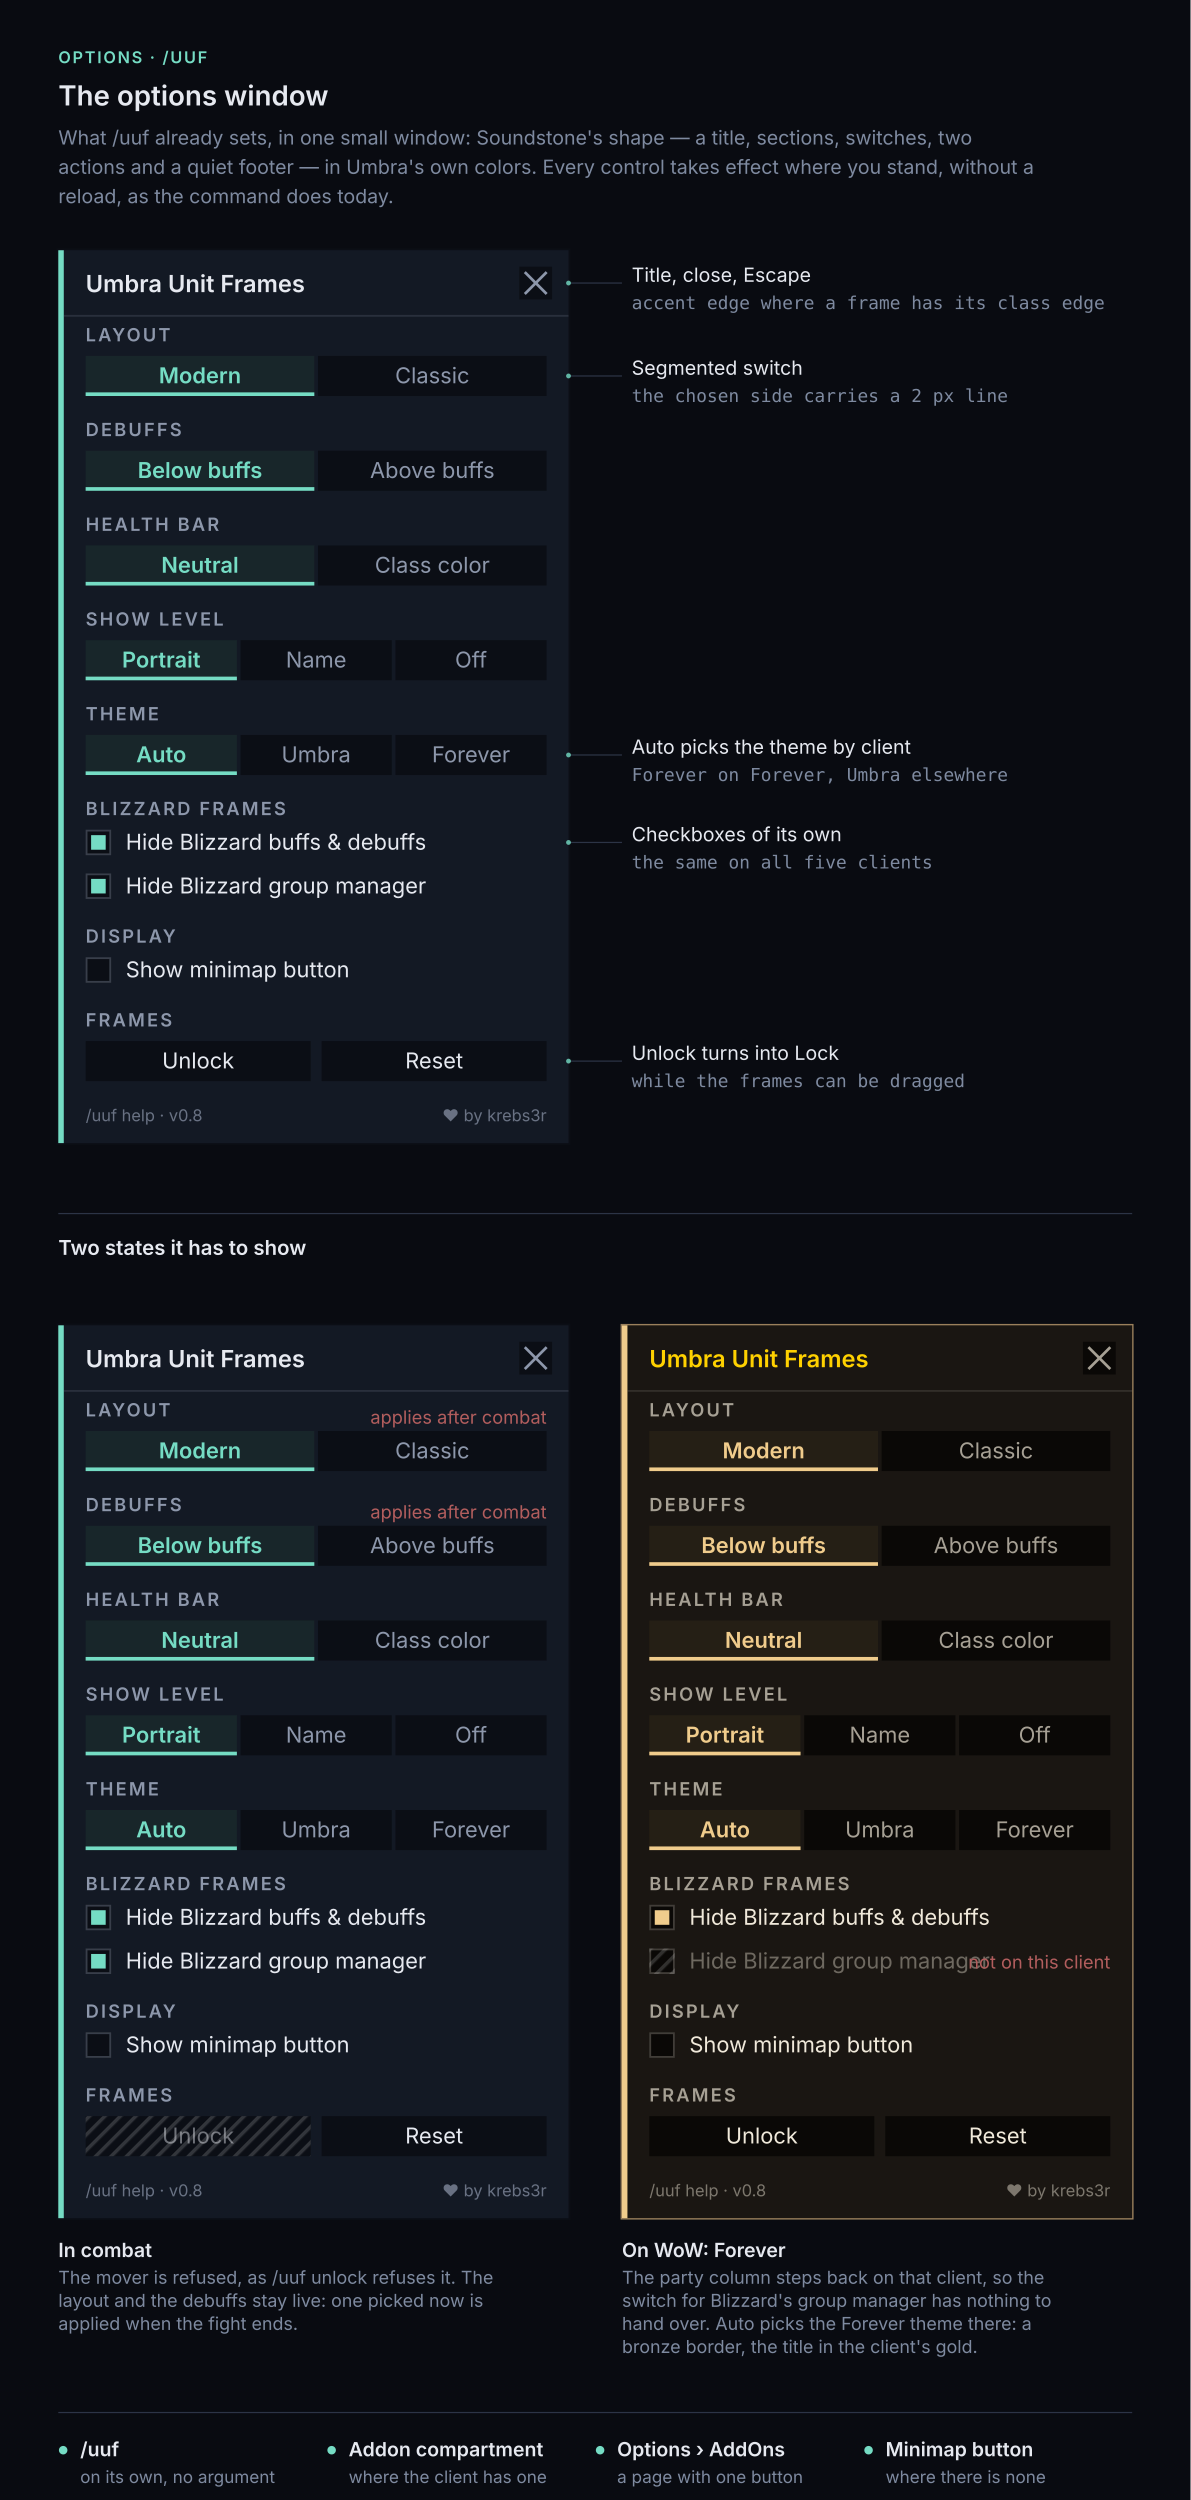
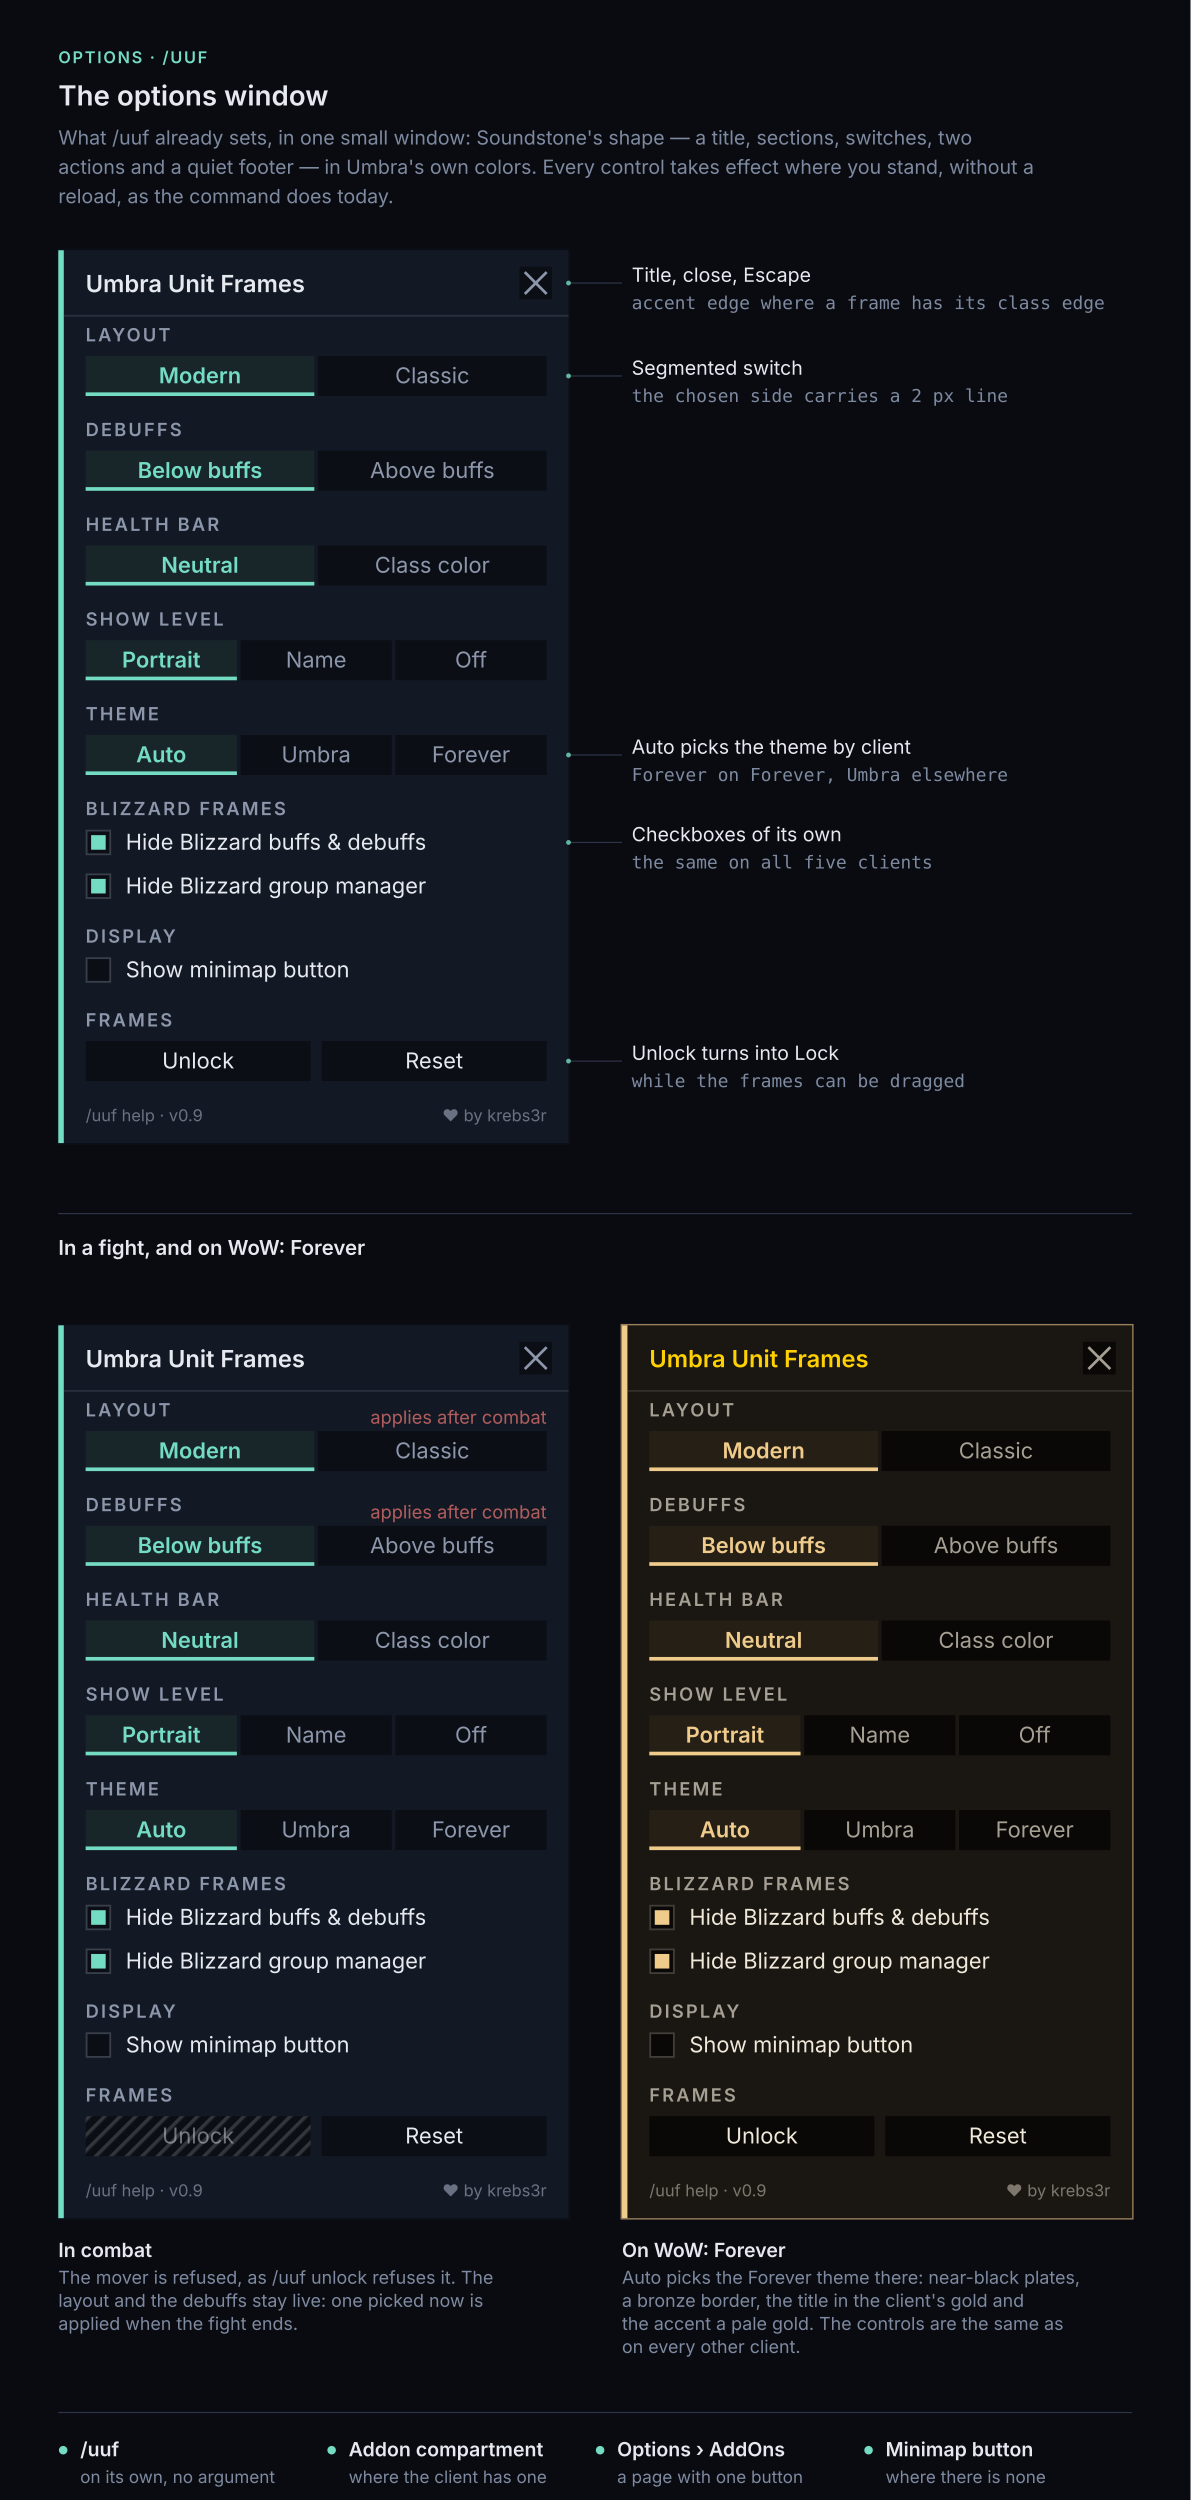
<svg xmlns="http://www.w3.org/2000/svg" width="980" height="2058" viewBox="0 0 980 2058" role="img" aria-label="Umbra Unit Frames — the options window">
  <defs>
    <linearGradient id="shade" x1="0" y1="0" x2="0" y2="1">
      <stop offset="0" stop-color="#ffffff" stop-opacity="0.12" />
      <stop offset="1" stop-color="#000000" stop-opacity="0.28" />
    </linearGradient>
    <pattern id="hatch" width="24" height="24" patternUnits="userSpaceOnUse" patternTransform="rotate(45)">
      <rect width="24" height="24" fill="none" />
      <rect width="10" height="24" fill="#ffffff" fill-opacity="0.45" />
    </pattern>
  </defs>
  <rect width="980" height="2058" fill="rgb(9,11,17)" />
  <defs>
    <pattern id="hatch-fine" width="6" height="6" patternUnits="userSpaceOnUse" patternTransform="rotate(45)">
      <rect width="2" height="6" fill="#ffffff" fill-opacity="0.16" />
    </pattern>
  </defs>
  <text x="48.00" y="52.00" font-family="Inter,Segoe UI,Helvetica,Arial,sans-serif" font-size="13.4" fill="rgb(117,220,196)" text-anchor="start" font-weight="600" letter-spacing="1.40">OPTIONS · /UUF</text>
  <text x="48.00" y="86.84" font-family="Inter,Segoe UI,Helvetica,Arial,sans-serif" font-size="22.8" fill="rgb(230,233,240)" text-anchor="start" font-weight="600">The options window</text>
  <text x="48.00" y="119.00" font-family="Inter,Segoe UI,Helvetica,Arial,sans-serif" font-size="16.1" fill="rgb(126,138,160)" text-anchor="start" font-weight="400">What /uuf already sets, in one small window: Soundstone's shape — a title, sections, switches, two</text>
  <text x="48.00" y="143.12" font-family="Inter,Segoe UI,Helvetica,Arial,sans-serif" font-size="16.1" fill="rgb(126,138,160)" text-anchor="start" font-weight="400">actions and a quiet footer — in Umbra's own colors. Every control takes effect where you stand, without a</text>
  <text x="48.00" y="167.24" font-family="Inter,Segoe UI,Helvetica,Arial,sans-serif" font-size="16.1" fill="rgb(126,138,160)" text-anchor="start" font-weight="400">reload, as the command does today.</text>
  <g transform="translate(48.00,206.00) scale(1.5)">
    <rect x="-1.00" y="-1.00" width="282.00" height="492.00" fill="rgb(11,14,21)" />
    <rect x="0.00" y="0.00" width="280.00" height="490.00" fill="rgba(20,25,37,0.960)" />
    <rect x="0.00" y="0.00" width="3.00" height="490.00" fill="rgb(117,220,196)" />
    <text x="15.00" y="23.00" font-family="Inter,Segoe UI,Helvetica,Arial,sans-serif" font-size="13.0" fill="rgb(230,233,240)" text-anchor="start" font-weight="600">Umbra Unit Frames</text>
    <rect x="253.00" y="9.00" width="18.00" height="18.00" fill="rgb(11,14,21)" />
    <line x1="256.00" y1="12.00" x2="268.00" y2="24.00" stroke="rgb(141,151,171)" stroke-width="1.50" />
    <line x1="268.00" y1="12.00" x2="256.00" y2="24.00" stroke="rgb(141,151,171)" stroke-width="1.50" />
    <line x1="3.00" y1="36.00" x2="280.00" y2="36.00" stroke="rgba(141,151,171,0.180)" stroke-width="1.00" />
    <text x="15.00" y="50.00" font-family="Inter,Segoe UI,Helvetica,Arial,sans-serif" font-size="10.0" fill="rgb(141,151,171)" text-anchor="start" font-weight="600" letter-spacing="1.20">LAYOUT</text>
    <rect x="15.00" y="58.00" width="125.50" height="22.00" fill="rgb(11,14,21)" />
    <rect x="15.00" y="58.00" width="125.50" height="22.00" fill="rgba(117,220,196,0.120)" />
    <rect x="15.00" y="78.00" width="125.50" height="2.00" fill="rgb(117,220,196)" />
    <text x="77.75" y="73.00" font-family="Inter,Segoe UI,Helvetica,Arial,sans-serif" font-size="12.0" fill="rgb(117,220,196)" text-anchor="middle" font-weight="600">Modern</text>
    <rect x="142.50" y="58.00" width="125.50" height="22.00" fill="rgb(11,14,21)" />
    <text x="205.25" y="73.00" font-family="Inter,Segoe UI,Helvetica,Arial,sans-serif" font-size="12.0" fill="rgb(141,151,171)" text-anchor="middle" font-weight="400">Classic</text>
    <text x="15.00" y="102.00" font-family="Inter,Segoe UI,Helvetica,Arial,sans-serif" font-size="10.0" fill="rgb(141,151,171)" text-anchor="start" font-weight="600" letter-spacing="1.20">DEBUFFS</text>
    <rect x="15.00" y="110.00" width="125.50" height="22.00" fill="rgb(11,14,21)" />
    <rect x="15.00" y="110.00" width="125.50" height="22.00" fill="rgba(117,220,196,0.120)" />
    <rect x="15.00" y="130.00" width="125.50" height="2.00" fill="rgb(117,220,196)" />
    <text x="77.75" y="125.00" font-family="Inter,Segoe UI,Helvetica,Arial,sans-serif" font-size="12.0" fill="rgb(117,220,196)" text-anchor="middle" font-weight="600">Below buffs</text>
    <rect x="142.50" y="110.00" width="125.50" height="22.00" fill="rgb(11,14,21)" />
    <text x="205.25" y="125.00" font-family="Inter,Segoe UI,Helvetica,Arial,sans-serif" font-size="12.0" fill="rgb(141,151,171)" text-anchor="middle" font-weight="400">Above buffs</text>
    <text x="15.00" y="154.00" font-family="Inter,Segoe UI,Helvetica,Arial,sans-serif" font-size="10.0" fill="rgb(141,151,171)" text-anchor="start" font-weight="600" letter-spacing="1.20">HEALTH BAR</text>
    <rect x="15.00" y="162.00" width="125.50" height="22.00" fill="rgb(11,14,21)" />
    <rect x="15.00" y="162.00" width="125.50" height="22.00" fill="rgba(117,220,196,0.120)" />
    <rect x="15.00" y="182.00" width="125.50" height="2.00" fill="rgb(117,220,196)" />
    <text x="77.75" y="177.00" font-family="Inter,Segoe UI,Helvetica,Arial,sans-serif" font-size="12.0" fill="rgb(117,220,196)" text-anchor="middle" font-weight="600">Neutral</text>
    <rect x="142.50" y="162.00" width="125.50" height="22.00" fill="rgb(11,14,21)" />
    <text x="205.25" y="177.00" font-family="Inter,Segoe UI,Helvetica,Arial,sans-serif" font-size="12.0" fill="rgb(141,151,171)" text-anchor="middle" font-weight="400">Class color</text>
    <text x="15.00" y="206.00" font-family="Inter,Segoe UI,Helvetica,Arial,sans-serif" font-size="10.0" fill="rgb(141,151,171)" text-anchor="start" font-weight="600" letter-spacing="1.20">SHOW LEVEL</text>
    <rect x="15.00" y="214.00" width="83.00" height="22.00" fill="rgb(11,14,21)" />
    <rect x="15.00" y="214.00" width="83.00" height="22.00" fill="rgba(117,220,196,0.120)" />
    <rect x="15.00" y="234.00" width="83.00" height="2.00" fill="rgb(117,220,196)" />
    <text x="56.50" y="229.00" font-family="Inter,Segoe UI,Helvetica,Arial,sans-serif" font-size="12.0" fill="rgb(117,220,196)" text-anchor="middle" font-weight="600">Portrait</text>
    <rect x="100.00" y="214.00" width="83.00" height="22.00" fill="rgb(11,14,21)" />
    <text x="141.50" y="229.00" font-family="Inter,Segoe UI,Helvetica,Arial,sans-serif" font-size="12.0" fill="rgb(141,151,171)" text-anchor="middle" font-weight="400">Name</text>
    <rect x="185.00" y="214.00" width="83.00" height="22.00" fill="rgb(11,14,21)" />
    <text x="226.50" y="229.00" font-family="Inter,Segoe UI,Helvetica,Arial,sans-serif" font-size="12.0" fill="rgb(141,151,171)" text-anchor="middle" font-weight="400">Off</text>
    <text x="15.00" y="258.00" font-family="Inter,Segoe UI,Helvetica,Arial,sans-serif" font-size="10.0" fill="rgb(141,151,171)" text-anchor="start" font-weight="600" letter-spacing="1.20">THEME</text>
    <rect x="15.00" y="266.00" width="83.00" height="22.00" fill="rgb(11,14,21)" />
    <rect x="15.00" y="266.00" width="83.00" height="22.00" fill="rgba(117,220,196,0.120)" />
    <rect x="15.00" y="286.00" width="83.00" height="2.00" fill="rgb(117,220,196)" />
    <text x="56.50" y="281.00" font-family="Inter,Segoe UI,Helvetica,Arial,sans-serif" font-size="12.0" fill="rgb(117,220,196)" text-anchor="middle" font-weight="600">Auto</text>
    <rect x="100.00" y="266.00" width="83.00" height="22.00" fill="rgb(11,14,21)" />
    <text x="141.50" y="281.00" font-family="Inter,Segoe UI,Helvetica,Arial,sans-serif" font-size="12.0" fill="rgb(141,151,171)" text-anchor="middle" font-weight="400">Umbra</text>
    <rect x="185.00" y="266.00" width="83.00" height="22.00" fill="rgb(11,14,21)" />
    <text x="226.50" y="281.00" font-family="Inter,Segoe UI,Helvetica,Arial,sans-serif" font-size="12.0" fill="rgb(141,151,171)" text-anchor="middle" font-weight="400">Forever</text>
    <text x="15.00" y="310.00" font-family="Inter,Segoe UI,Helvetica,Arial,sans-serif" font-size="10.0" fill="rgb(141,151,171)" text-anchor="start" font-weight="600" letter-spacing="1.20">BLIZZARD FRAMES</text>
    <rect x="15.00" y="318.00" width="14.00" height="14.00" fill="rgb(11,14,21)" />
    <rect x="15.50" y="318.50" width="13.00" height="13.00" fill="none" stroke="rgba(141,151,171,0.350)" stroke-width="1" />
    <rect x="18.00" y="321.00" width="8.00" height="8.00" fill="rgb(117,220,196)" />
    <text x="37.00" y="329.00" font-family="Inter,Segoe UI,Helvetica,Arial,sans-serif" font-size="12.0" fill="rgb(230,233,240)" text-anchor="start" font-weight="400">Hide Blizzard buffs &amp; debuffs</text>
    <rect x="15.00" y="342.00" width="14.00" height="14.00" fill="rgb(11,14,21)" />
    <rect x="15.50" y="342.50" width="13.00" height="13.00" fill="none" stroke="rgba(141,151,171,0.350)" stroke-width="1" />
    <rect x="18.00" y="345.00" width="8.00" height="8.00" fill="rgb(117,220,196)" />
    <text x="37.00" y="353.00" font-family="Inter,Segoe UI,Helvetica,Arial,sans-serif" font-size="12.0" fill="rgb(230,233,240)" text-anchor="start" font-weight="400">Hide Blizzard group manager</text>
    <text x="15.00" y="380.00" font-family="Inter,Segoe UI,Helvetica,Arial,sans-serif" font-size="10.0" fill="rgb(141,151,171)" text-anchor="start" font-weight="600" letter-spacing="1.20">DISPLAY</text>
    <rect x="15.00" y="388.00" width="14.00" height="14.00" fill="rgb(11,14,21)" />
    <rect x="15.50" y="388.50" width="13.00" height="13.00" fill="none" stroke="rgba(141,151,171,0.350)" stroke-width="1" />
    <text x="37.00" y="399.00" font-family="Inter,Segoe UI,Helvetica,Arial,sans-serif" font-size="12.0" fill="rgb(230,233,240)" text-anchor="start" font-weight="400">Show minimap button</text>
    <text x="15.00" y="426.00" font-family="Inter,Segoe UI,Helvetica,Arial,sans-serif" font-size="10.0" fill="rgb(141,151,171)" text-anchor="start" font-weight="600" letter-spacing="1.20">FRAMES</text>
    <rect x="15.00" y="434.00" width="123.50" height="22.00" fill="rgb(11,14,21)" />
    <text x="76.75" y="449.00" font-family="Inter,Segoe UI,Helvetica,Arial,sans-serif" font-size="12.0" fill="rgb(230,233,240)" text-anchor="middle" font-weight="400">Unlock</text>
    <rect x="144.50" y="434.00" width="123.50" height="22.00" fill="rgb(11,14,21)" />
    <text x="206.25" y="449.00" font-family="Inter,Segoe UI,Helvetica,Arial,sans-serif" font-size="12.0" fill="rgb(230,233,240)" text-anchor="middle" font-weight="400">Reset</text>
-     <text x="15.00" y="478.00" font-family="Inter,Segoe UI,Helvetica,Arial,sans-serif" font-size="9.0" fill="rgb(141,151,171)" text-anchor="start" font-weight="400" opacity="0.70">/uuf help  ·  v0.8</text>
+     <text x="15.00" y="478.00" font-family="Inter,Segoe UI,Helvetica,Arial,sans-serif" font-size="9.0" fill="rgb(141,151,171)" text-anchor="start" font-weight="400" opacity="0.70">/uuf help  ·  v0.9</text>
    <text x="268.00" y="478.00" font-family="Inter,Segoe UI,Helvetica,Arial,sans-serif" font-size="9.0" fill="rgb(141,151,171)" text-anchor="end" font-weight="400" opacity="0.70">♥ by krebs3r</text>
  </g>
  <polyline points="468.00,233.00 482.00,233.00 500.00,233.00 512.00,233.00" fill="none" stroke="rgb(44,52,70)" stroke-width="1" />
  <circle cx="468.00" cy="233.00" r="2" fill="rgba(117,220,196,0.800)" />
  <text x="520.00" y="232.00" font-family="Inter,Segoe UI,Helvetica,Arial,sans-serif" font-size="16.1" fill="rgb(230,233,240)" text-anchor="start" font-weight="400">Title, close, Escape</text>
  <text x="520.00" y="254.44" font-family="JetBrains Mono,SFMono-Regular,Consolas,monospace" font-size="14.7" fill="rgb(126,138,160)" text-anchor="start" font-weight="400">accent edge where a frame has its class edge</text>
  <polyline points="468.00,309.50 482.00,309.50 500.00,309.50 512.00,309.50" fill="none" stroke="rgb(44,52,70)" stroke-width="1" />
  <circle cx="468.00" cy="309.50" r="2" fill="rgba(117,220,196,0.800)" />
  <text x="520.00" y="308.50" font-family="Inter,Segoe UI,Helvetica,Arial,sans-serif" font-size="16.1" fill="rgb(230,233,240)" text-anchor="start" font-weight="400">Segmented switch</text>
  <text x="520.00" y="330.94" font-family="JetBrains Mono,SFMono-Regular,Consolas,monospace" font-size="14.7" fill="rgb(126,138,160)" text-anchor="start" font-weight="400">the chosen side carries a 2 px line</text>
  <polyline points="468.00,621.50 482.00,621.50 500.00,621.50 512.00,621.50" fill="none" stroke="rgb(44,52,70)" stroke-width="1" />
  <circle cx="468.00" cy="621.50" r="2" fill="rgba(117,220,196,0.800)" />
  <text x="520.00" y="620.50" font-family="Inter,Segoe UI,Helvetica,Arial,sans-serif" font-size="16.1" fill="rgb(230,233,240)" text-anchor="start" font-weight="400">Auto picks the theme by client</text>
  <text x="520.00" y="642.94" font-family="JetBrains Mono,SFMono-Regular,Consolas,monospace" font-size="14.7" fill="rgb(126,138,160)" text-anchor="start" font-weight="400">Forever on Forever, Umbra elsewhere</text>
  <polyline points="468.00,693.50 482.00,693.50 500.00,693.50 512.00,693.50" fill="none" stroke="rgb(44,52,70)" stroke-width="1" />
  <circle cx="468.00" cy="693.50" r="2" fill="rgba(117,220,196,0.800)" />
  <text x="520.00" y="692.50" font-family="Inter,Segoe UI,Helvetica,Arial,sans-serif" font-size="16.1" fill="rgb(230,233,240)" text-anchor="start" font-weight="400">Checkboxes of its own</text>
  <text x="520.00" y="714.94" font-family="JetBrains Mono,SFMono-Regular,Consolas,monospace" font-size="14.7" fill="rgb(126,138,160)" text-anchor="start" font-weight="400">the same on all five clients</text>
  <polyline points="468.00,873.50 482.00,873.50 500.00,873.50 512.00,873.50" fill="none" stroke="rgb(44,52,70)" stroke-width="1" />
  <circle cx="468.00" cy="873.50" r="2" fill="rgba(117,220,196,0.800)" />
  <text x="520.00" y="872.50" font-family="Inter,Segoe UI,Helvetica,Arial,sans-serif" font-size="16.1" fill="rgb(230,233,240)" text-anchor="start" font-weight="400">Unlock turns into Lock</text>
  <text x="520.00" y="894.94" font-family="JetBrains Mono,SFMono-Regular,Consolas,monospace" font-size="14.7" fill="rgb(126,138,160)" text-anchor="start" font-weight="400">while the frames can be dragged</text>
-   <text x="48.00" y="1033.00" font-family="Inter,Segoe UI,Helvetica,Arial,sans-serif" font-size="16.8" fill="rgb(230,233,240)" text-anchor="start" font-weight="600">Two states it has to show</text>
+   <text x="48.00" y="1033.00" font-family="Inter,Segoe UI,Helvetica,Arial,sans-serif" font-size="16.8" fill="rgb(230,233,240)" text-anchor="start" font-weight="600">In a fight, and on WoW: Forever</text>
  <line x1="48.00" y1="999.00" x2="932.00" y2="999.00" stroke="rgb(44,52,70)" stroke-width="1.00" />
  <g transform="translate(48.00,1091.00) scale(1.5)">
    <rect x="-1.00" y="-1.00" width="282.00" height="492.00" fill="rgb(11,14,21)" />
    <rect x="0.00" y="0.00" width="280.00" height="490.00" fill="rgba(20,25,37,0.960)" />
    <rect x="0.00" y="0.00" width="3.00" height="490.00" fill="rgb(117,220,196)" />
    <text x="15.00" y="23.00" font-family="Inter,Segoe UI,Helvetica,Arial,sans-serif" font-size="13.0" fill="rgb(230,233,240)" text-anchor="start" font-weight="600">Umbra Unit Frames</text>
    <rect x="253.00" y="9.00" width="18.00" height="18.00" fill="rgb(11,14,21)" />
    <line x1="256.00" y1="12.00" x2="268.00" y2="24.00" stroke="rgb(141,151,171)" stroke-width="1.50" />
    <line x1="268.00" y1="12.00" x2="256.00" y2="24.00" stroke="rgb(141,151,171)" stroke-width="1.50" />
    <line x1="3.00" y1="36.00" x2="280.00" y2="36.00" stroke="rgba(141,151,171,0.180)" stroke-width="1.00" />
    <text x="15.00" y="50.00" font-family="Inter,Segoe UI,Helvetica,Arial,sans-serif" font-size="10.0" fill="rgb(141,151,171)" text-anchor="start" font-weight="600" letter-spacing="1.20">LAYOUT</text>
    <rect x="15.00" y="58.00" width="125.50" height="22.00" fill="rgb(11,14,21)" />
    <rect x="15.00" y="58.00" width="125.50" height="22.00" fill="rgba(117,220,196,0.120)" />
    <rect x="15.00" y="78.00" width="125.50" height="2.00" fill="rgb(117,220,196)" />
    <text x="77.75" y="73.00" font-family="Inter,Segoe UI,Helvetica,Arial,sans-serif" font-size="12.0" fill="rgb(117,220,196)" text-anchor="middle" font-weight="600">Modern</text>
    <rect x="142.50" y="58.00" width="125.50" height="22.00" fill="rgb(11,14,21)" />
    <text x="205.25" y="73.00" font-family="Inter,Segoe UI,Helvetica,Arial,sans-serif" font-size="12.0" fill="rgb(141,151,171)" text-anchor="middle" font-weight="400">Classic</text>
    <text x="268.00" y="54.00" font-family="Inter,Segoe UI,Helvetica,Arial,sans-serif" font-size="10.0" fill="rgb(178,93,93)" text-anchor="end" font-weight="400">applies after combat</text>
    <text x="15.00" y="102.00" font-family="Inter,Segoe UI,Helvetica,Arial,sans-serif" font-size="10.0" fill="rgb(141,151,171)" text-anchor="start" font-weight="600" letter-spacing="1.20">DEBUFFS</text>
    <rect x="15.00" y="110.00" width="125.50" height="22.00" fill="rgb(11,14,21)" />
    <rect x="15.00" y="110.00" width="125.50" height="22.00" fill="rgba(117,220,196,0.120)" />
    <rect x="15.00" y="130.00" width="125.50" height="2.00" fill="rgb(117,220,196)" />
    <text x="77.75" y="125.00" font-family="Inter,Segoe UI,Helvetica,Arial,sans-serif" font-size="12.0" fill="rgb(117,220,196)" text-anchor="middle" font-weight="600">Below buffs</text>
    <rect x="142.50" y="110.00" width="125.50" height="22.00" fill="rgb(11,14,21)" />
    <text x="205.25" y="125.00" font-family="Inter,Segoe UI,Helvetica,Arial,sans-serif" font-size="12.0" fill="rgb(141,151,171)" text-anchor="middle" font-weight="400">Above buffs</text>
    <text x="268.00" y="106.00" font-family="Inter,Segoe UI,Helvetica,Arial,sans-serif" font-size="10.0" fill="rgb(178,93,93)" text-anchor="end" font-weight="400">applies after combat</text>
    <text x="15.00" y="154.00" font-family="Inter,Segoe UI,Helvetica,Arial,sans-serif" font-size="10.0" fill="rgb(141,151,171)" text-anchor="start" font-weight="600" letter-spacing="1.20">HEALTH BAR</text>
    <rect x="15.00" y="162.00" width="125.50" height="22.00" fill="rgb(11,14,21)" />
    <rect x="15.00" y="162.00" width="125.50" height="22.00" fill="rgba(117,220,196,0.120)" />
    <rect x="15.00" y="182.00" width="125.50" height="2.00" fill="rgb(117,220,196)" />
    <text x="77.75" y="177.00" font-family="Inter,Segoe UI,Helvetica,Arial,sans-serif" font-size="12.0" fill="rgb(117,220,196)" text-anchor="middle" font-weight="600">Neutral</text>
    <rect x="142.50" y="162.00" width="125.50" height="22.00" fill="rgb(11,14,21)" />
    <text x="205.25" y="177.00" font-family="Inter,Segoe UI,Helvetica,Arial,sans-serif" font-size="12.0" fill="rgb(141,151,171)" text-anchor="middle" font-weight="400">Class color</text>
    <text x="15.00" y="206.00" font-family="Inter,Segoe UI,Helvetica,Arial,sans-serif" font-size="10.0" fill="rgb(141,151,171)" text-anchor="start" font-weight="600" letter-spacing="1.20">SHOW LEVEL</text>
    <rect x="15.00" y="214.00" width="83.00" height="22.00" fill="rgb(11,14,21)" />
    <rect x="15.00" y="214.00" width="83.00" height="22.00" fill="rgba(117,220,196,0.120)" />
    <rect x="15.00" y="234.00" width="83.00" height="2.00" fill="rgb(117,220,196)" />
    <text x="56.50" y="229.00" font-family="Inter,Segoe UI,Helvetica,Arial,sans-serif" font-size="12.0" fill="rgb(117,220,196)" text-anchor="middle" font-weight="600">Portrait</text>
    <rect x="100.00" y="214.00" width="83.00" height="22.00" fill="rgb(11,14,21)" />
    <text x="141.50" y="229.00" font-family="Inter,Segoe UI,Helvetica,Arial,sans-serif" font-size="12.0" fill="rgb(141,151,171)" text-anchor="middle" font-weight="400">Name</text>
    <rect x="185.00" y="214.00" width="83.00" height="22.00" fill="rgb(11,14,21)" />
    <text x="226.50" y="229.00" font-family="Inter,Segoe UI,Helvetica,Arial,sans-serif" font-size="12.0" fill="rgb(141,151,171)" text-anchor="middle" font-weight="400">Off</text>
    <text x="15.00" y="258.00" font-family="Inter,Segoe UI,Helvetica,Arial,sans-serif" font-size="10.0" fill="rgb(141,151,171)" text-anchor="start" font-weight="600" letter-spacing="1.20">THEME</text>
    <rect x="15.00" y="266.00" width="83.00" height="22.00" fill="rgb(11,14,21)" />
    <rect x="15.00" y="266.00" width="83.00" height="22.00" fill="rgba(117,220,196,0.120)" />
    <rect x="15.00" y="286.00" width="83.00" height="2.00" fill="rgb(117,220,196)" />
    <text x="56.50" y="281.00" font-family="Inter,Segoe UI,Helvetica,Arial,sans-serif" font-size="12.0" fill="rgb(117,220,196)" text-anchor="middle" font-weight="600">Auto</text>
    <rect x="100.00" y="266.00" width="83.00" height="22.00" fill="rgb(11,14,21)" />
    <text x="141.50" y="281.00" font-family="Inter,Segoe UI,Helvetica,Arial,sans-serif" font-size="12.0" fill="rgb(141,151,171)" text-anchor="middle" font-weight="400">Umbra</text>
    <rect x="185.00" y="266.00" width="83.00" height="22.00" fill="rgb(11,14,21)" />
    <text x="226.50" y="281.00" font-family="Inter,Segoe UI,Helvetica,Arial,sans-serif" font-size="12.0" fill="rgb(141,151,171)" text-anchor="middle" font-weight="400">Forever</text>
    <text x="15.00" y="310.00" font-family="Inter,Segoe UI,Helvetica,Arial,sans-serif" font-size="10.0" fill="rgb(141,151,171)" text-anchor="start" font-weight="600" letter-spacing="1.20">BLIZZARD FRAMES</text>
    <rect x="15.00" y="318.00" width="14.00" height="14.00" fill="rgb(11,14,21)" />
    <rect x="15.50" y="318.50" width="13.00" height="13.00" fill="none" stroke="rgba(141,151,171,0.350)" stroke-width="1" />
    <rect x="18.00" y="321.00" width="8.00" height="8.00" fill="rgb(117,220,196)" />
    <text x="37.00" y="329.00" font-family="Inter,Segoe UI,Helvetica,Arial,sans-serif" font-size="12.0" fill="rgb(230,233,240)" text-anchor="start" font-weight="400">Hide Blizzard buffs &amp; debuffs</text>
    <rect x="15.00" y="342.00" width="14.00" height="14.00" fill="rgb(11,14,21)" />
    <rect x="15.50" y="342.50" width="13.00" height="13.00" fill="none" stroke="rgba(141,151,171,0.350)" stroke-width="1" />
    <rect x="18.00" y="345.00" width="8.00" height="8.00" fill="rgb(117,220,196)" />
    <text x="37.00" y="353.00" font-family="Inter,Segoe UI,Helvetica,Arial,sans-serif" font-size="12.0" fill="rgb(230,233,240)" text-anchor="start" font-weight="400">Hide Blizzard group manager</text>
    <text x="15.00" y="380.00" font-family="Inter,Segoe UI,Helvetica,Arial,sans-serif" font-size="10.0" fill="rgb(141,151,171)" text-anchor="start" font-weight="600" letter-spacing="1.20">DISPLAY</text>
    <rect x="15.00" y="388.00" width="14.00" height="14.00" fill="rgb(11,14,21)" />
    <rect x="15.50" y="388.50" width="13.00" height="13.00" fill="none" stroke="rgba(141,151,171,0.350)" stroke-width="1" />
    <text x="37.00" y="399.00" font-family="Inter,Segoe UI,Helvetica,Arial,sans-serif" font-size="12.0" fill="rgb(230,233,240)" text-anchor="start" font-weight="400">Show minimap button</text>
    <text x="15.00" y="426.00" font-family="Inter,Segoe UI,Helvetica,Arial,sans-serif" font-size="10.0" fill="rgb(141,151,171)" text-anchor="start" font-weight="600" letter-spacing="1.20">FRAMES</text>
    <rect x="15.00" y="434.00" width="123.50" height="22.00" fill="rgb(11,14,21)" />
    <text x="76.75" y="449.00" font-family="Inter,Segoe UI,Helvetica,Arial,sans-serif" font-size="12.0" fill="rgb(230,233,240)" text-anchor="middle" font-weight="400" opacity="0.45">Unlock</text>
    <rect x="15.00" y="434.00" width="123.50" height="22.00" fill="url(#hatch-fine)" />
    <rect x="144.50" y="434.00" width="123.50" height="22.00" fill="rgb(11,14,21)" />
    <text x="206.25" y="449.00" font-family="Inter,Segoe UI,Helvetica,Arial,sans-serif" font-size="12.0" fill="rgb(230,233,240)" text-anchor="middle" font-weight="400">Reset</text>
-     <text x="15.00" y="478.00" font-family="Inter,Segoe UI,Helvetica,Arial,sans-serif" font-size="9.0" fill="rgb(141,151,171)" text-anchor="start" font-weight="400" opacity="0.70">/uuf help  ·  v0.8</text>
+     <text x="15.00" y="478.00" font-family="Inter,Segoe UI,Helvetica,Arial,sans-serif" font-size="9.0" fill="rgb(141,151,171)" text-anchor="start" font-weight="400" opacity="0.70">/uuf help  ·  v0.9</text>
    <text x="268.00" y="478.00" font-family="Inter,Segoe UI,Helvetica,Arial,sans-serif" font-size="9.0" fill="rgb(141,151,171)" text-anchor="end" font-weight="400" opacity="0.70">♥ by krebs3r</text>
  </g>
  <g transform="translate(512.00,1091.00) scale(1.5)">
    <rect x="-0.76" y="-0.76" width="281.52" height="491.52" fill="rgb(154,128,92)" />
    <rect x="0.00" y="0.00" width="280.00" height="490.00" fill="rgba(21,18,15,0.960)" />
    <rect x="0.00" y="0.00" width="3.00" height="490.00" fill="rgb(240,204,140)" />
    <text x="15.00" y="23.00" font-family="Inter,Segoe UI,Helvetica,Arial,sans-serif" font-size="13.0" fill="rgb(255,209,0)" text-anchor="start" font-weight="600">Umbra Unit Frames</text>
    <rect x="253.00" y="9.00" width="18.00" height="18.00" fill="rgb(10,8,6)" />
    <line x1="256.00" y1="12.00" x2="268.00" y2="24.00" stroke="rgb(166,160,148)" stroke-width="1.50" />
    <line x1="268.00" y1="12.00" x2="256.00" y2="24.00" stroke="rgb(166,160,148)" stroke-width="1.50" />
    <line x1="3.00" y1="36.00" x2="280.00" y2="36.00" stroke="rgba(166,160,148,0.180)" stroke-width="1.00" />
    <text x="15.00" y="50.00" font-family="Inter,Segoe UI,Helvetica,Arial,sans-serif" font-size="10.0" fill="rgb(166,160,148)" text-anchor="start" font-weight="600" letter-spacing="1.20">LAYOUT</text>
    <rect x="15.00" y="58.00" width="125.50" height="22.00" fill="rgb(10,8,6)" />
    <rect x="15.00" y="58.00" width="125.50" height="22.00" fill="rgba(240,204,140,0.120)" />
    <rect x="15.00" y="78.00" width="125.50" height="2.00" fill="rgb(240,204,140)" />
    <text x="77.75" y="73.00" font-family="Inter,Segoe UI,Helvetica,Arial,sans-serif" font-size="12.0" fill="rgb(240,204,140)" text-anchor="middle" font-weight="600">Modern</text>
    <rect x="142.50" y="58.00" width="125.50" height="22.00" fill="rgb(10,8,6)" />
    <text x="205.25" y="73.00" font-family="Inter,Segoe UI,Helvetica,Arial,sans-serif" font-size="12.0" fill="rgb(166,160,148)" text-anchor="middle" font-weight="400">Classic</text>
    <text x="15.00" y="102.00" font-family="Inter,Segoe UI,Helvetica,Arial,sans-serif" font-size="10.0" fill="rgb(166,160,148)" text-anchor="start" font-weight="600" letter-spacing="1.20">DEBUFFS</text>
    <rect x="15.00" y="110.00" width="125.50" height="22.00" fill="rgb(10,8,6)" />
    <rect x="15.00" y="110.00" width="125.50" height="22.00" fill="rgba(240,204,140,0.120)" />
    <rect x="15.00" y="130.00" width="125.50" height="2.00" fill="rgb(240,204,140)" />
    <text x="77.75" y="125.00" font-family="Inter,Segoe UI,Helvetica,Arial,sans-serif" font-size="12.0" fill="rgb(240,204,140)" text-anchor="middle" font-weight="600">Below buffs</text>
    <rect x="142.50" y="110.00" width="125.50" height="22.00" fill="rgb(10,8,6)" />
    <text x="205.25" y="125.00" font-family="Inter,Segoe UI,Helvetica,Arial,sans-serif" font-size="12.0" fill="rgb(166,160,148)" text-anchor="middle" font-weight="400">Above buffs</text>
    <text x="15.00" y="154.00" font-family="Inter,Segoe UI,Helvetica,Arial,sans-serif" font-size="10.0" fill="rgb(166,160,148)" text-anchor="start" font-weight="600" letter-spacing="1.20">HEALTH BAR</text>
    <rect x="15.00" y="162.00" width="125.50" height="22.00" fill="rgb(10,8,6)" />
    <rect x="15.00" y="162.00" width="125.50" height="22.00" fill="rgba(240,204,140,0.120)" />
    <rect x="15.00" y="182.00" width="125.50" height="2.00" fill="rgb(240,204,140)" />
    <text x="77.75" y="177.00" font-family="Inter,Segoe UI,Helvetica,Arial,sans-serif" font-size="12.0" fill="rgb(240,204,140)" text-anchor="middle" font-weight="600">Neutral</text>
    <rect x="142.50" y="162.00" width="125.50" height="22.00" fill="rgb(10,8,6)" />
    <text x="205.25" y="177.00" font-family="Inter,Segoe UI,Helvetica,Arial,sans-serif" font-size="12.0" fill="rgb(166,160,148)" text-anchor="middle" font-weight="400">Class color</text>
    <text x="15.00" y="206.00" font-family="Inter,Segoe UI,Helvetica,Arial,sans-serif" font-size="10.0" fill="rgb(166,160,148)" text-anchor="start" font-weight="600" letter-spacing="1.20">SHOW LEVEL</text>
    <rect x="15.00" y="214.00" width="83.00" height="22.00" fill="rgb(10,8,6)" />
    <rect x="15.00" y="214.00" width="83.00" height="22.00" fill="rgba(240,204,140,0.120)" />
    <rect x="15.00" y="234.00" width="83.00" height="2.00" fill="rgb(240,204,140)" />
    <text x="56.50" y="229.00" font-family="Inter,Segoe UI,Helvetica,Arial,sans-serif" font-size="12.0" fill="rgb(240,204,140)" text-anchor="middle" font-weight="600">Portrait</text>
    <rect x="100.00" y="214.00" width="83.00" height="22.00" fill="rgb(10,8,6)" />
    <text x="141.50" y="229.00" font-family="Inter,Segoe UI,Helvetica,Arial,sans-serif" font-size="12.0" fill="rgb(166,160,148)" text-anchor="middle" font-weight="400">Name</text>
    <rect x="185.00" y="214.00" width="83.00" height="22.00" fill="rgb(10,8,6)" />
    <text x="226.50" y="229.00" font-family="Inter,Segoe UI,Helvetica,Arial,sans-serif" font-size="12.0" fill="rgb(166,160,148)" text-anchor="middle" font-weight="400">Off</text>
    <text x="15.00" y="258.00" font-family="Inter,Segoe UI,Helvetica,Arial,sans-serif" font-size="10.0" fill="rgb(166,160,148)" text-anchor="start" font-weight="600" letter-spacing="1.20">THEME</text>
    <rect x="15.00" y="266.00" width="83.00" height="22.00" fill="rgb(10,8,6)" />
    <rect x="15.00" y="266.00" width="83.00" height="22.00" fill="rgba(240,204,140,0.120)" />
    <rect x="15.00" y="286.00" width="83.00" height="2.00" fill="rgb(240,204,140)" />
    <text x="56.50" y="281.00" font-family="Inter,Segoe UI,Helvetica,Arial,sans-serif" font-size="12.0" fill="rgb(240,204,140)" text-anchor="middle" font-weight="600">Auto</text>
    <rect x="100.00" y="266.00" width="83.00" height="22.00" fill="rgb(10,8,6)" />
    <text x="141.50" y="281.00" font-family="Inter,Segoe UI,Helvetica,Arial,sans-serif" font-size="12.0" fill="rgb(166,160,148)" text-anchor="middle" font-weight="400">Umbra</text>
    <rect x="185.00" y="266.00" width="83.00" height="22.00" fill="rgb(10,8,6)" />
    <text x="226.50" y="281.00" font-family="Inter,Segoe UI,Helvetica,Arial,sans-serif" font-size="12.0" fill="rgb(166,160,148)" text-anchor="middle" font-weight="400">Forever</text>
    <text x="15.00" y="310.00" font-family="Inter,Segoe UI,Helvetica,Arial,sans-serif" font-size="10.0" fill="rgb(166,160,148)" text-anchor="start" font-weight="600" letter-spacing="1.20">BLIZZARD FRAMES</text>
    <rect x="15.00" y="318.00" width="14.00" height="14.00" fill="rgb(10,8,6)" />
    <rect x="15.50" y="318.50" width="13.00" height="13.00" fill="none" stroke="rgba(166,160,148,0.350)" stroke-width="1" />
    <rect x="18.00" y="321.00" width="8.00" height="8.00" fill="rgb(240,204,140)" />
    <text x="37.00" y="329.00" font-family="Inter,Segoe UI,Helvetica,Arial,sans-serif" font-size="12.0" fill="rgb(240,233,218)" text-anchor="start" font-weight="400">Hide Blizzard buffs &amp; debuffs</text>
    <rect x="15.00" y="342.00" width="14.00" height="14.00" fill="rgb(10,8,6)" />
    <rect x="15.50" y="342.50" width="13.00" height="13.00" fill="none" stroke="rgba(166,160,148,0.350)" stroke-width="1" />
-     <text x="37.00" y="353.00" font-family="Inter,Segoe UI,Helvetica,Arial,sans-serif" font-size="12.0" fill="rgb(166,160,148)" text-anchor="start" font-weight="400" opacity="0.60">Hide Blizzard group manager</text>
-     <rect x="15.00" y="342.00" width="14.00" height="14.00" fill="url(#hatch-fine)" />
-     <text x="268.00" y="353.00" font-family="Inter,Segoe UI,Helvetica,Arial,sans-serif" font-size="10.0" fill="rgb(178,93,93)" text-anchor="end" font-weight="400">not on this client</text>
+     <rect x="18.00" y="345.00" width="8.00" height="8.00" fill="rgb(240,204,140)" />
+     <text x="37.00" y="353.00" font-family="Inter,Segoe UI,Helvetica,Arial,sans-serif" font-size="12.0" fill="rgb(240,233,218)" text-anchor="start" font-weight="400">Hide Blizzard group manager</text>
    <text x="15.00" y="380.00" font-family="Inter,Segoe UI,Helvetica,Arial,sans-serif" font-size="10.0" fill="rgb(166,160,148)" text-anchor="start" font-weight="600" letter-spacing="1.20">DISPLAY</text>
    <rect x="15.00" y="388.00" width="14.00" height="14.00" fill="rgb(10,8,6)" />
    <rect x="15.50" y="388.50" width="13.00" height="13.00" fill="none" stroke="rgba(166,160,148,0.350)" stroke-width="1" />
    <text x="37.00" y="399.00" font-family="Inter,Segoe UI,Helvetica,Arial,sans-serif" font-size="12.0" fill="rgb(240,233,218)" text-anchor="start" font-weight="400">Show minimap button</text>
    <text x="15.00" y="426.00" font-family="Inter,Segoe UI,Helvetica,Arial,sans-serif" font-size="10.0" fill="rgb(166,160,148)" text-anchor="start" font-weight="600" letter-spacing="1.20">FRAMES</text>
    <rect x="15.00" y="434.00" width="123.50" height="22.00" fill="rgb(10,8,6)" />
    <text x="76.75" y="449.00" font-family="Inter,Segoe UI,Helvetica,Arial,sans-serif" font-size="12.0" fill="rgb(240,233,218)" text-anchor="middle" font-weight="400">Unlock</text>
    <rect x="144.50" y="434.00" width="123.50" height="22.00" fill="rgb(10,8,6)" />
    <text x="206.25" y="449.00" font-family="Inter,Segoe UI,Helvetica,Arial,sans-serif" font-size="12.0" fill="rgb(240,233,218)" text-anchor="middle" font-weight="400">Reset</text>
-     <text x="15.00" y="478.00" font-family="Inter,Segoe UI,Helvetica,Arial,sans-serif" font-size="9.0" fill="rgb(166,160,148)" text-anchor="start" font-weight="400" opacity="0.70">/uuf help  ·  v0.8</text>
+     <text x="15.00" y="478.00" font-family="Inter,Segoe UI,Helvetica,Arial,sans-serif" font-size="9.0" fill="rgb(166,160,148)" text-anchor="start" font-weight="400" opacity="0.70">/uuf help  ·  v0.9</text>
    <text x="268.00" y="478.00" font-family="Inter,Segoe UI,Helvetica,Arial,sans-serif" font-size="9.0" fill="rgb(166,160,148)" text-anchor="end" font-weight="400" opacity="0.70">♥ by krebs3r</text>
  </g>
  <text x="48.00" y="1858.00" font-family="Inter,Segoe UI,Helvetica,Arial,sans-serif" font-size="16.1" fill="rgb(230,233,240)" text-anchor="start" font-weight="600">In combat</text>
  <text x="48.00" y="1880.00" font-family="Inter,Segoe UI,Helvetica,Arial,sans-serif" font-size="14.7" fill="rgb(126,138,160)" text-anchor="start" font-weight="400">The mover is refused, as /uuf unlock refuses it. The</text>
  <text x="48.00" y="1899.00" font-family="Inter,Segoe UI,Helvetica,Arial,sans-serif" font-size="14.7" fill="rgb(126,138,160)" text-anchor="start" font-weight="400">layout and the debuffs stay live: one picked now is</text>
  <text x="48.00" y="1918.00" font-family="Inter,Segoe UI,Helvetica,Arial,sans-serif" font-size="14.7" fill="rgb(126,138,160)" text-anchor="start" font-weight="400">applied when the fight ends.</text>
  <text x="512.00" y="1858.00" font-family="Inter,Segoe UI,Helvetica,Arial,sans-serif" font-size="16.1" fill="rgb(230,233,240)" text-anchor="start" font-weight="600">On WoW: Forever</text>
-   <text x="512.00" y="1880.00" font-family="Inter,Segoe UI,Helvetica,Arial,sans-serif" font-size="14.7" fill="rgb(126,138,160)" text-anchor="start" font-weight="400">The party column steps back on that client, so the</text>
-   <text x="512.00" y="1899.00" font-family="Inter,Segoe UI,Helvetica,Arial,sans-serif" font-size="14.7" fill="rgb(126,138,160)" text-anchor="start" font-weight="400">switch for Blizzard's group manager has nothing to</text>
-   <text x="512.00" y="1918.00" font-family="Inter,Segoe UI,Helvetica,Arial,sans-serif" font-size="14.7" fill="rgb(126,138,160)" text-anchor="start" font-weight="400">hand over. Auto picks the Forever theme there: a</text>
-   <text x="512.00" y="1937.00" font-family="Inter,Segoe UI,Helvetica,Arial,sans-serif" font-size="14.7" fill="rgb(126,138,160)" text-anchor="start" font-weight="400">bronze border, the title in the client's gold.</text>
+   <text x="512.00" y="1880.00" font-family="Inter,Segoe UI,Helvetica,Arial,sans-serif" font-size="14.7" fill="rgb(126,138,160)" text-anchor="start" font-weight="400">Auto picks the Forever theme there: near-black plates,</text>
+   <text x="512.00" y="1899.00" font-family="Inter,Segoe UI,Helvetica,Arial,sans-serif" font-size="14.7" fill="rgb(126,138,160)" text-anchor="start" font-weight="400">a bronze border, the title in the client's gold and</text>
+   <text x="512.00" y="1918.00" font-family="Inter,Segoe UI,Helvetica,Arial,sans-serif" font-size="14.7" fill="rgb(126,138,160)" text-anchor="start" font-weight="400">the accent a pale gold. The controls are the same as</text>
+   <text x="512.00" y="1937.00" font-family="Inter,Segoe UI,Helvetica,Arial,sans-serif" font-size="14.7" fill="rgb(126,138,160)" text-anchor="start" font-weight="400">on every other client.</text>
  <line x1="48.00" y1="1986.00" x2="932.00" y2="1986.00" stroke="rgb(44,52,70)" stroke-width="1.00" />
  <circle cx="52.00" cy="2017.00" r="3.5" fill="rgb(117,220,196)" />
  <text x="66.00" y="2022.00" font-family="Inter,Segoe UI,Helvetica,Arial,sans-serif" font-size="16.1" fill="rgb(230,233,240)" text-anchor="start" font-weight="600">/uuf</text>
  <text x="66.00" y="2044.00" font-family="Inter,Segoe UI,Helvetica,Arial,sans-serif" font-size="14.1" fill="rgb(126,138,160)" text-anchor="start" font-weight="400">on its own, no argument</text>
  <circle cx="273.00" cy="2017.00" r="3.5" fill="rgb(117,220,196)" />
  <text x="287.00" y="2022.00" font-family="Inter,Segoe UI,Helvetica,Arial,sans-serif" font-size="16.1" fill="rgb(230,233,240)" text-anchor="start" font-weight="600">Addon compartment</text>
  <text x="287.00" y="2044.00" font-family="Inter,Segoe UI,Helvetica,Arial,sans-serif" font-size="14.1" fill="rgb(126,138,160)" text-anchor="start" font-weight="400">where the client has one</text>
  <circle cx="494.00" cy="2017.00" r="3.5" fill="rgb(117,220,196)" />
  <text x="508.00" y="2022.00" font-family="Inter,Segoe UI,Helvetica,Arial,sans-serif" font-size="16.1" fill="rgb(230,233,240)" text-anchor="start" font-weight="600">Options › AddOns</text>
  <text x="508.00" y="2044.00" font-family="Inter,Segoe UI,Helvetica,Arial,sans-serif" font-size="14.1" fill="rgb(126,138,160)" text-anchor="start" font-weight="400">a page with one button</text>
  <circle cx="715.00" cy="2017.00" r="3.5" fill="rgb(117,220,196)" />
  <text x="729.00" y="2022.00" font-family="Inter,Segoe UI,Helvetica,Arial,sans-serif" font-size="16.1" fill="rgb(230,233,240)" text-anchor="start" font-weight="600">Minimap button</text>
  <text x="729.00" y="2044.00" font-family="Inter,Segoe UI,Helvetica,Arial,sans-serif" font-size="14.1" fill="rgb(126,138,160)" text-anchor="start" font-weight="400">where there is none</text>
</svg>
